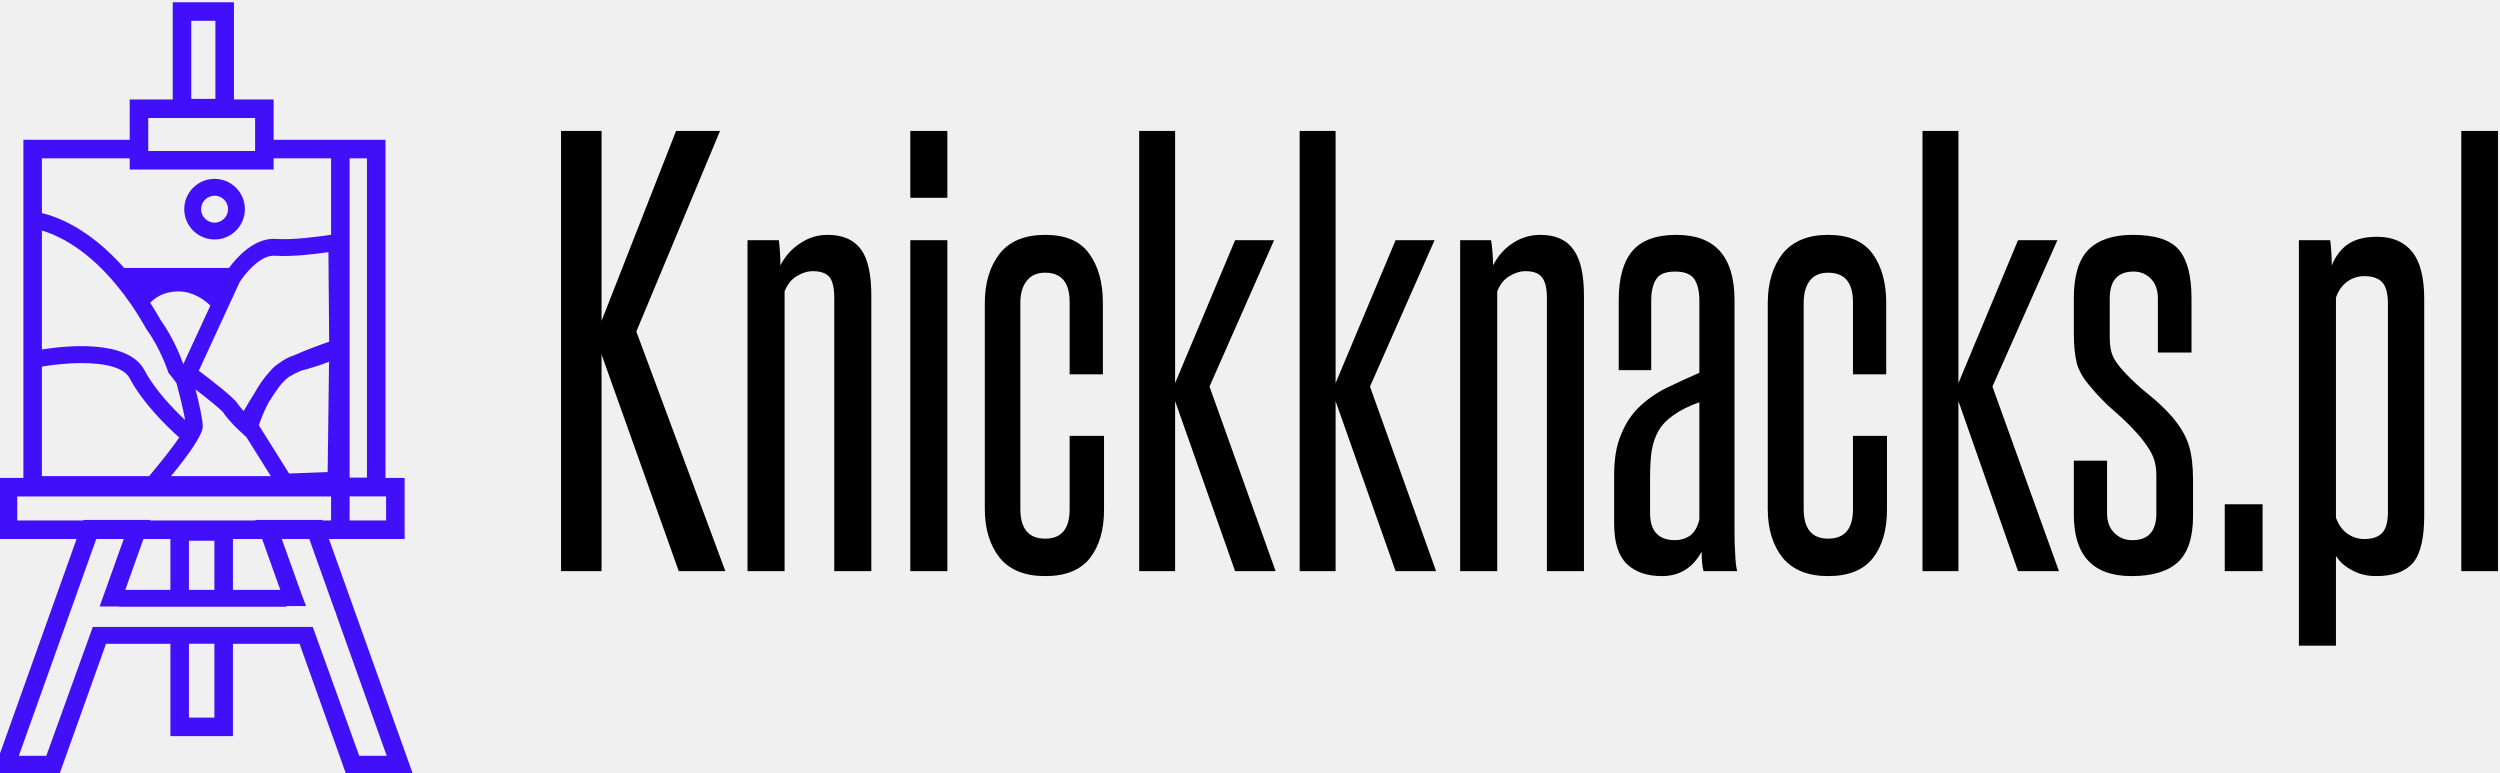
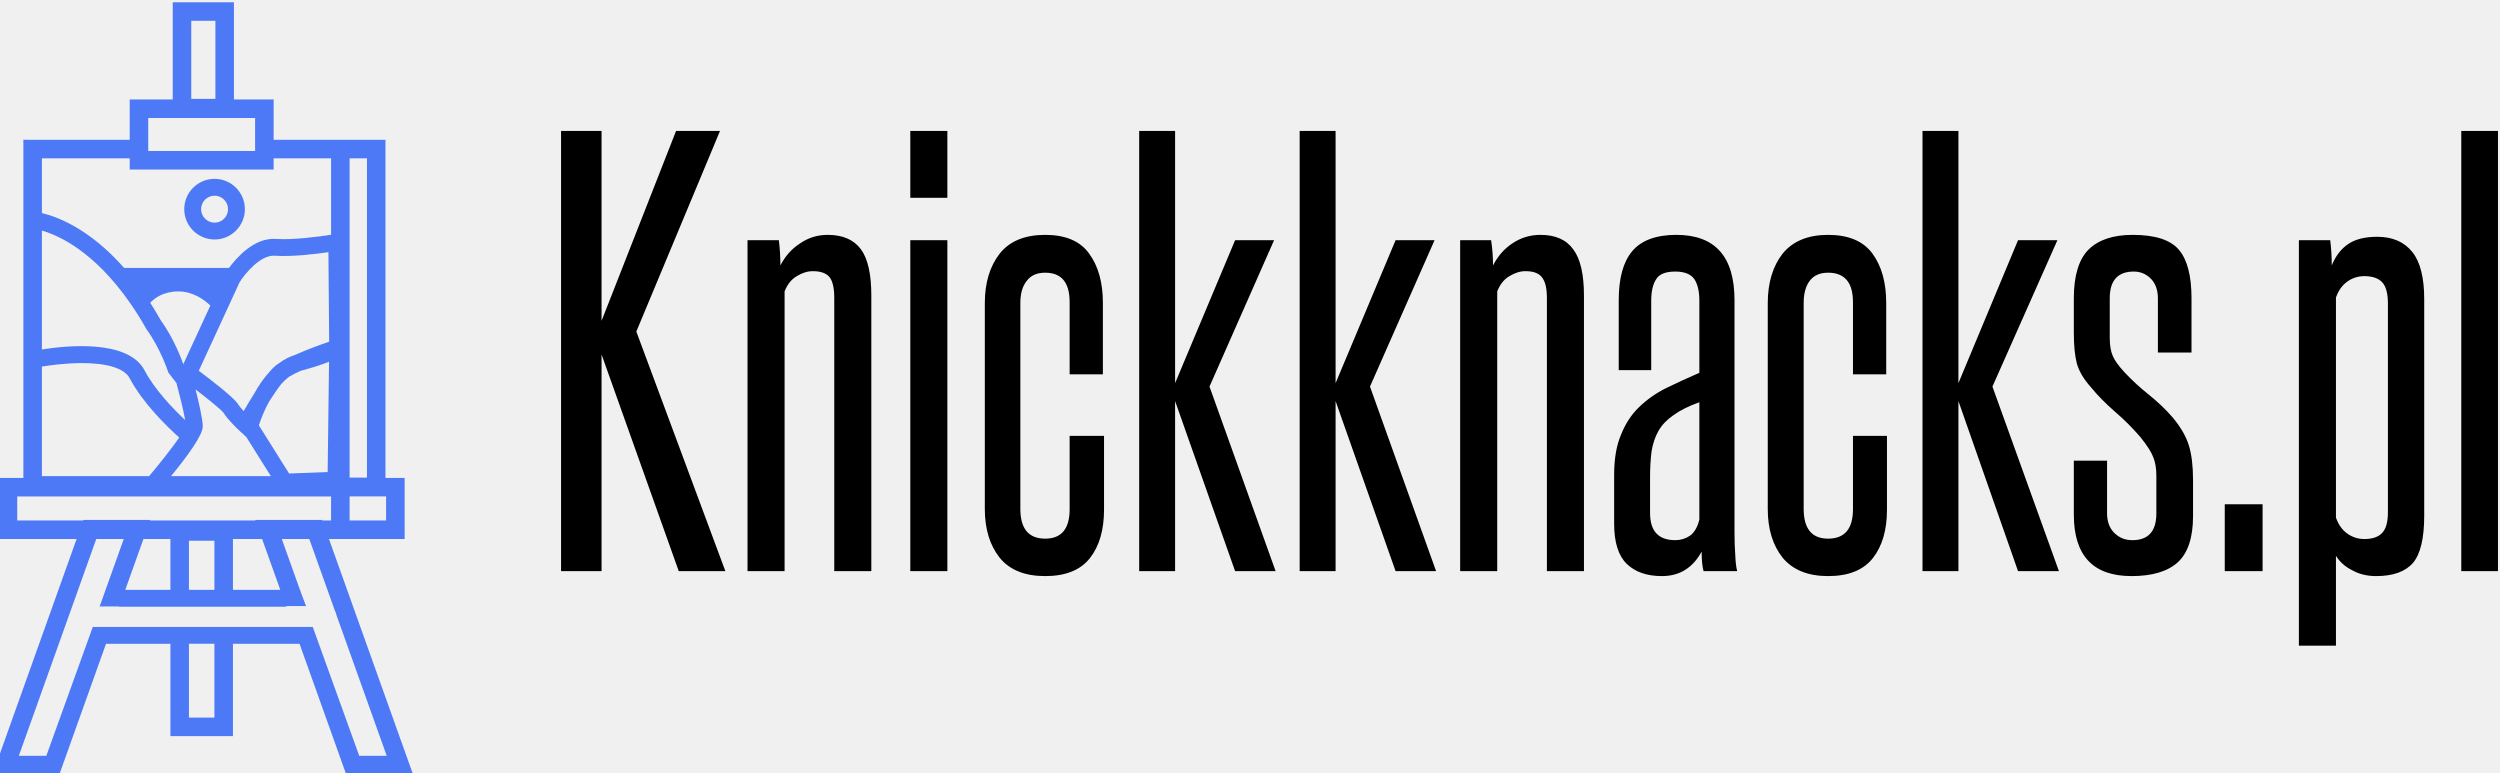
<svg xmlns="http://www.w3.org/2000/svg" id="master-artboard" viewBox="0 0 1384.437 427.526" version="1.1" x="0px" y="0px" style="enable-background:new 0 0 336 235.2;" width="1384.437px" height="427.526px">
  <rect id="ee-background" x="0" y="0" width="1384.437" height="427.526" style="fill: white; fill-opacity: 0; pointer-events: none;" />
  <defs>
    <linearGradient data-v-fde0c5aa="" gradientTransform="rotate(25)" id="bfce96ca-4299-4ea0-ac22-f8dc31bc5b04" x1="0%" y1="0%" x2="100%" y2="0%">
-       <stop data-v-fde0c5aa="" offset="0%" stop-color="#410FF8" stop-opacity="1" />
-       <stop data-v-fde0c5aa="" offset="100%" stop-color="#410FF8" stop-opacity="1" />
+       <stop data-v-fde0c5aa="" offset="0%" stop-color="#4d79f6" stop-opacity="1" />
+       <stop data-v-fde0c5aa="" offset="100%" stop-color="#4d79f6" stop-opacity="1" />
    </linearGradient>
  </defs>
  <g transform="matrix(6.306527, 0, 0, 6.306527, -256.3881, -730.9545)">
    <path d="M 0 0 H 300 V 300 H 0 V 0 Z" data-v-fde0c5aa="" fill="transparent" class="logo-background-square" />
    <g data-v-fde0c5aa="" id="b58e7749-9e0f-47f2-ba33-810583a2746f" fill="#000000" transform="matrix(3.35529,0,0,3.35529,88.17562,116.6987)">
      <path d="M4.82 14.71L3.60 14.71L1.58 9.04L1.58 14.71L0.52 14.71L0.52 3.19L1.58 3.19L1.58 8.16L3.53 3.19L4.68 3.19L2.49 8.44L4.82 14.71ZM8.64 14.71L7.67 14.71L7.67 7.56L7.67 7.56Q7.67 7.18 7.55 7.02L7.55 7.02L7.55 7.02Q7.42 6.86 7.11 6.86L7.11 6.86L7.11 6.86Q6.90 6.86 6.69 6.99L6.69 6.99L6.69 6.99Q6.48 7.11 6.37 7.39L6.37 7.39L6.37 14.71L5.40 14.71L5.40 6.05L6.22 6.05L6.22 6.05Q6.26 6.37 6.26 6.71L6.26 6.71L6.26 6.71Q6.45 6.34 6.78 6.13L6.78 6.13L6.78 6.13Q7.10 5.91 7.50 5.91L7.50 5.91L7.50 5.91Q8.09 5.91 8.37 6.29L8.37 6.29L8.37 6.29Q8.64 6.66 8.64 7.50L8.64 7.50L8.64 14.71ZM10.63 4.94L9.66 4.94L9.66 3.19L10.63 3.19L10.63 4.94ZM10.63 14.71L9.66 14.71L9.66 6.05L10.63 6.05L10.63 14.71ZM13.83 13.09L13.83 11.17L14.73 11.17L14.73 13.10L14.73 13.10Q14.73 13.90 14.36 14.37L14.36 14.37L14.36 14.37Q13.99 14.84 13.19 14.84L13.19 14.84L13.19 14.84Q12.39 14.84 12.00 14.36L12.00 14.36L12.00 14.36Q11.61 13.87 11.61 13.08L11.61 13.08L11.61 7.70L11.61 7.70Q11.61 6.90 12.00 6.40L12.00 6.40L12.00 6.40Q12.39 5.91 13.19 5.91L13.19 5.91L13.19 5.91Q13.99 5.91 14.34 6.40L14.34 6.40L14.34 6.40Q14.70 6.89 14.70 7.69L14.70 7.69L14.70 9.56L13.83 9.56L13.83 7.67L13.83 7.67Q13.83 6.90 13.19 6.90L13.19 6.90L13.19 6.90Q12.87 6.90 12.71 7.11L12.71 7.11L12.71 7.11Q12.54 7.32 12.54 7.69L12.54 7.69L12.54 13.08L12.54 13.08Q12.54 13.86 13.19 13.86L13.19 13.86L13.19 13.86Q13.83 13.86 13.83 13.09L13.83 13.09ZM19.22 14.71L18.16 14.71L16.59 10.26L16.59 14.71L15.65 14.71L15.65 3.19L16.59 3.19L16.59 9.79L18.16 6.05L19.18 6.05L17.49 9.88L19.22 14.71ZM23.42 14.71L22.36 14.71L20.79 10.26L20.79 14.71L19.85 14.71L19.85 3.19L20.79 3.19L20.79 9.79L22.36 6.05L23.38 6.05L21.69 9.88L23.42 14.71ZM27.29 14.71L26.32 14.71L26.32 7.56L26.32 7.56Q26.32 7.18 26.19 7.02L26.19 7.02L26.19 7.02Q26.07 6.86 25.76 6.86L25.76 6.86L25.76 6.86Q25.55 6.86 25.34 6.99L25.34 6.99L25.34 6.99Q25.13 7.11 25.02 7.39L25.02 7.39L25.02 14.71L24.05 14.71L24.05 6.05L24.86 6.05L24.86 6.05Q24.91 6.37 24.91 6.71L24.91 6.71L24.91 6.71Q25.10 6.34 25.42 6.13L25.42 6.13L25.42 6.13Q25.75 5.91 26.15 5.91L26.15 5.91L26.15 5.91Q26.74 5.91 27.01 6.29L27.01 6.29L27.01 6.29Q27.29 6.66 27.29 7.50L27.29 7.50L27.29 14.71ZM31.30 14.71L30.42 14.71L30.42 14.71Q30.37 14.53 30.37 14.20L30.37 14.20L30.37 14.20Q30.02 14.84 29.33 14.84L29.33 14.84L29.33 14.84Q28.74 14.84 28.41 14.52L28.41 14.52L28.41 14.52Q28.08 14.20 28.08 13.47L28.08 13.47L28.08 12.19L28.08 12.19Q28.08 11.56 28.26 11.14L28.26 11.14L28.26 11.14Q28.43 10.71 28.73 10.42L28.73 10.42L28.73 10.42Q29.04 10.12 29.44 9.92L29.44 9.92L29.44 9.92Q29.85 9.72 30.31 9.52L30.31 9.52L30.31 7.63L30.31 7.63Q30.31 7.27 30.18 7.07L30.18 7.07L30.18 7.07Q30.04 6.87 29.68 6.87L29.68 6.87L29.68 6.87Q29.30 6.87 29.18 7.07L29.18 7.07L29.18 7.07Q29.05 7.27 29.05 7.63L29.05 7.63L29.05 9.45L28.20 9.45L28.20 7.62L28.20 7.62Q28.20 6.76 28.55 6.34L28.55 6.34L28.55 6.34Q28.91 5.91 29.71 5.91L29.71 5.91L29.71 5.91Q31.23 5.91 31.23 7.62L31.23 7.62L31.23 13.72L31.23 13.72Q31.23 14.03 31.25 14.29L31.25 14.29L31.25 14.29Q31.26 14.56 31.30 14.71L31.30 14.71ZM30.31 13.36L30.31 10.29L30.31 10.29Q29.89 10.44 29.63 10.63L29.63 10.63L29.63 10.63Q29.37 10.81 29.24 11.04L29.24 11.04L29.24 11.04Q29.11 11.27 29.06 11.57L29.06 11.57L29.06 11.57Q29.02 11.87 29.02 12.26L29.02 12.26L29.02 13.19L29.02 13.19Q29.02 13.90 29.68 13.90L29.68 13.90L29.68 13.90Q29.89 13.90 30.07 13.78L30.07 13.78L30.07 13.78Q30.24 13.65 30.31 13.36L30.31 13.36ZM34.33 13.09L34.33 11.17L35.22 11.17L35.22 13.10L35.22 13.10Q35.22 13.90 34.85 14.37L34.85 14.37L34.85 14.37Q34.48 14.84 33.68 14.84L33.68 14.84L33.68 14.84Q32.89 14.84 32.49 14.36L32.49 14.36L32.49 14.36Q32.10 13.87 32.10 13.08L32.10 13.08L32.10 7.70L32.10 7.70Q32.10 6.90 32.49 6.40L32.49 6.40L32.49 6.40Q32.89 5.91 33.68 5.91L33.68 5.91L33.68 5.91Q34.48 5.91 34.84 6.40L34.84 6.40L34.84 6.40Q35.20 6.89 35.20 7.69L35.20 7.69L35.20 9.56L34.33 9.56L34.33 7.67L34.33 7.67Q34.33 6.90 33.68 6.90L33.68 6.90L33.68 6.90Q33.36 6.90 33.20 7.11L33.20 7.11L33.20 7.11Q33.04 7.32 33.04 7.69L33.04 7.69L33.04 13.08L33.04 13.08Q33.04 13.86 33.68 13.86L33.68 13.86L33.68 13.86Q34.33 13.86 34.33 13.09L34.33 13.09ZM39.72 14.71L38.65 14.71L37.09 10.26L37.09 14.71L36.15 14.71L36.15 3.19L37.09 3.19L37.09 9.79L38.65 6.05L39.68 6.05L37.98 9.88L39.72 14.71ZM42.27 13.20L42.27 12.21L42.27 12.21Q42.27 11.93 42.19 11.73L42.19 11.73L42.19 11.73Q42.11 11.52 41.85 11.20L41.85 11.20L41.85 11.20Q41.55 10.85 41.19 10.54L41.19 10.54L41.19 10.54Q40.82 10.22 40.56 9.90L40.56 9.90L40.56 9.90Q40.28 9.59 40.19 9.28L40.19 9.28L40.19 9.28Q40.11 8.97 40.11 8.47L40.11 8.47L40.11 7.57L40.11 7.57Q40.11 6.68 40.50 6.29L40.50 6.29L40.50 6.29Q40.89 5.91 41.65 5.91L41.65 5.91L41.65 5.91Q42.53 5.91 42.86 6.30L42.86 6.30L42.86 6.30Q43.19 6.69 43.19 7.57L43.19 7.57L43.19 8.99L42.31 8.99L42.31 7.57L42.31 7.57Q42.31 7.25 42.13 7.06L42.13 7.06L42.13 7.06Q41.94 6.87 41.68 6.87L41.68 6.87L41.68 6.87Q41.05 6.87 41.05 7.57L41.05 7.57L41.05 8.60L41.05 8.60Q41.05 8.90 41.13 9.08L41.13 9.08L41.13 9.08Q41.20 9.25 41.44 9.51L41.44 9.51L41.44 9.51Q41.72 9.81 42.07 10.09L42.07 10.09L42.07 10.09Q42.42 10.37 42.69 10.68L42.69 10.68L42.69 10.68Q43.01 11.06 43.12 11.42L43.12 11.42L43.12 11.42Q43.23 11.77 43.23 12.33L43.23 12.33L43.23 13.27L43.23 13.27Q43.23 14.11 42.83 14.48L42.83 14.48L42.83 14.48Q42.43 14.84 41.62 14.84L41.62 14.84L41.62 14.84Q40.11 14.84 40.11 13.23L40.11 13.23L40.11 11.82L40.98 11.82L40.98 13.20L40.98 13.20Q40.98 13.52 41.17 13.71L41.17 13.71L41.17 13.71Q41.36 13.90 41.64 13.90L41.64 13.90L41.64 13.90Q42.27 13.90 42.27 13.20L42.27 13.20ZM45.05 14.71L44.06 14.71L44.06 12.96L45.05 12.96L45.05 14.71ZM48.33 13.17L48.33 7.71L48.33 7.71Q48.33 7.31 48.18 7.15L48.18 7.15L48.18 7.15Q48.03 6.99 47.71 6.99L47.71 6.99L47.71 6.99Q47.47 6.99 47.27 7.13L47.27 7.13L47.27 7.13Q47.07 7.27 46.97 7.55L46.97 7.55L46.97 13.31L46.97 13.31Q47.07 13.59 47.27 13.73L47.27 13.73L47.27 13.73Q47.47 13.87 47.71 13.87L47.71 13.87L47.71 13.87Q48.03 13.87 48.18 13.71L48.18 13.71L48.18 13.71Q48.33 13.55 48.33 13.17L48.33 13.17ZM46.97 16.66L46.00 16.66L46.00 6.05L46.82 6.05L46.82 6.05Q46.86 6.37 46.86 6.71L46.86 6.71L46.86 6.71Q47.01 6.34 47.29 6.15L47.29 6.15L47.29 6.15Q47.57 5.96 48.05 5.96L48.05 5.96L48.05 5.96Q48.65 5.96 48.97 6.36L48.97 6.36L48.97 6.36Q49.28 6.75 49.28 7.59L49.28 7.59L49.28 13.26L49.28 13.26Q49.28 14.14 48.99 14.49L48.99 14.49L48.99 14.49Q48.69 14.84 48.02 14.84L48.02 14.84L48.02 14.84Q47.67 14.84 47.40 14.69L47.40 14.69L47.40 14.69Q47.12 14.55 46.97 14.31L46.97 14.31L46.97 16.66ZM51.21 14.71L50.25 14.71L50.25 3.19L51.21 3.19L51.21 14.71Z" />
    </g>
    <g data-v-fde0c5aa="" id="90feca1b-7a0e-4115-a1f2-3654b5c6ff46" stroke="none" fill="url(#bfce96ca-4299-4ea0-ac22-f8dc31bc5b04)" transform="matrix(0.2958263,0,0,0.2958263,-1189.459,273.7248)">
      <path d="M4255.872-373.505h22.463v-18.129h-5.686v-100.367h-33.198v-11.964h-11.783v-28.853h-18.167v28.853h-12.772v11.964h-30.448v-.004h-1.112v100.372h-7.323v18.129h23.119l-24.948 69.853h19.84l13.84-38.75h19.113v27.417h18.562v-27.417h19.77l13.84 38.75h19.84l-24.95-69.854zm6.129-112.997h5.148v94.786h-5.148v-94.786zm0 100.367h10.834v7.129h-10.834v-7.129zm-47-141.184h7.167v23.167h-7.167v-23.167zm-12.772 28.853h31.723v9.788h-31.723v-9.788zm-31.561 11.964h26.061v3.324h42.723v-3.324h17.05v22.691c-3.093.481-11.141 1.612-16.343 1.241-6.412-.466-11.688 5.521-13.965 8.613h-31.115c-10.263-11.658-19.885-15.215-24.41-16.283v-16.262zm45.605 68.61c3.994 3.063 7.682 6.073 8.288 6.916 1.368 2.192 4.504 5.113 4.857 5.438l1.944 1.794 7.266 11.591h-29.637c4.877-5.951 9.426-12.187 9.426-14.75.001-2.139-1.21-7.316-2.144-10.989zm18.792 10.641a41.844 41.844 0 0 1 3.058-7.062c1.306-2.056 2.598-3.948 3.662-5.265a16.3 16.3 0 0 1 2.195-2.044c.866-.542 2.07-1.15 3.466-1.781.026-.007.051-.02.077-.027 3.772-1.012 6.46-1.911 8.374-2.681l-.41 32.73-11.449.444-8.973-14.314zm10.627-20.841c-1.716.537-3.274 1.387-4.687 2.45-.446.29-.851.577-1.175.854-.474.405-.994.958-1.542 1.605-1.819 1.952-3.314 4.2-4.512 6.376a154.927 154.927 0 0 0-3.222 5.338c-.7-.755-1.372-1.545-1.755-2.158-1.161-1.856-7.579-6.827-11.561-9.812l12.137-26.335c1.517-2.391 6.126-8.113 10.426-7.81 4.989.358 12-.487 15.912-1.052l.221 26.566c-2.37.816-6.584 2.332-10.242 3.978zm-33.055 2.702c-.607-1.737-2.829-7.648-6.747-13.128a104.873 104.873 0 0 0-3.069-5.099c1.209-1.308 3.83-3.369 8.346-3.369 4.365 0 7.697 2.461 9.504 4.19l-8.034 17.406zm-41.969-39.668c1.935.568 4.683 1.616 7.915 3.546 3.818 2.279 8.827 6.131 14.113 12.491v.064h.053c2.917 3.519 5.917 7.79 8.85 13.008l.15.236c4.135 5.742 6.278 12.293 6.299 12.358l.134.414 2.426 3.153c.886 3.276 2.092 8.133 2.585 10.997-3.53-3.319-9.022-9.002-12.062-14.777-4.925-9.359-23.661-7.282-30.462-6.186v-35.304zm0 40.384c2.109-.351 6.607-.997 11.397-1.041 7.855-.068 13.084 1.519 14.641 4.477 3.944 7.494 11.257 14.529 14.724 17.625-2.12 3.076-5.596 7.493-8.953 11.46h-31.809v-32.521zm-7.323 45.669v-7.129h93.156v7.129h-2.593l-.053-.147h-19.84l.053.147h-31.301l.053-.147h-19.84l-.053.147h-19.582zm78.082 20.603h-14.056v-15.103h8.661l5.395 15.103zm-19.556-14.584v14.583h-7.562v-14.583h7.562zm-13.062-.519v15.103h-13.399l5.395-15.103h8.004zm13.062 53.019h-7.562v-21.917h7.562v21.917zm29.194-26.905h-6.021l.1-.011h-53.595l.082.011h-5.861l-13.79 38.239h-8.16l22.982-64.353h8.16l-5.394 15.103-1.762 4.932h5.67l.146.068h49.59l.021-.193h5.84l-1.55-4.089-.196-.718h-.061l-5.394-15.103h8.16l7.632 21.369c.209.341.345.725.401 1.126l14.949 41.858h-8.16l-13.789-38.239z" />
      <path d="M4187.791-353.423l.017-.047h-.17zM4221.918-462.402c4.963 0 9-4.038 9-9s-4.037-9-9-9-9 4.038-9 9 4.037 9 9 9zm0-13c2.206 0 4 1.794 4 4s-1.794 4-4 4-4-1.794-4-4 1.794-4 4-4z" />
    </g>
  </g>
</svg>
